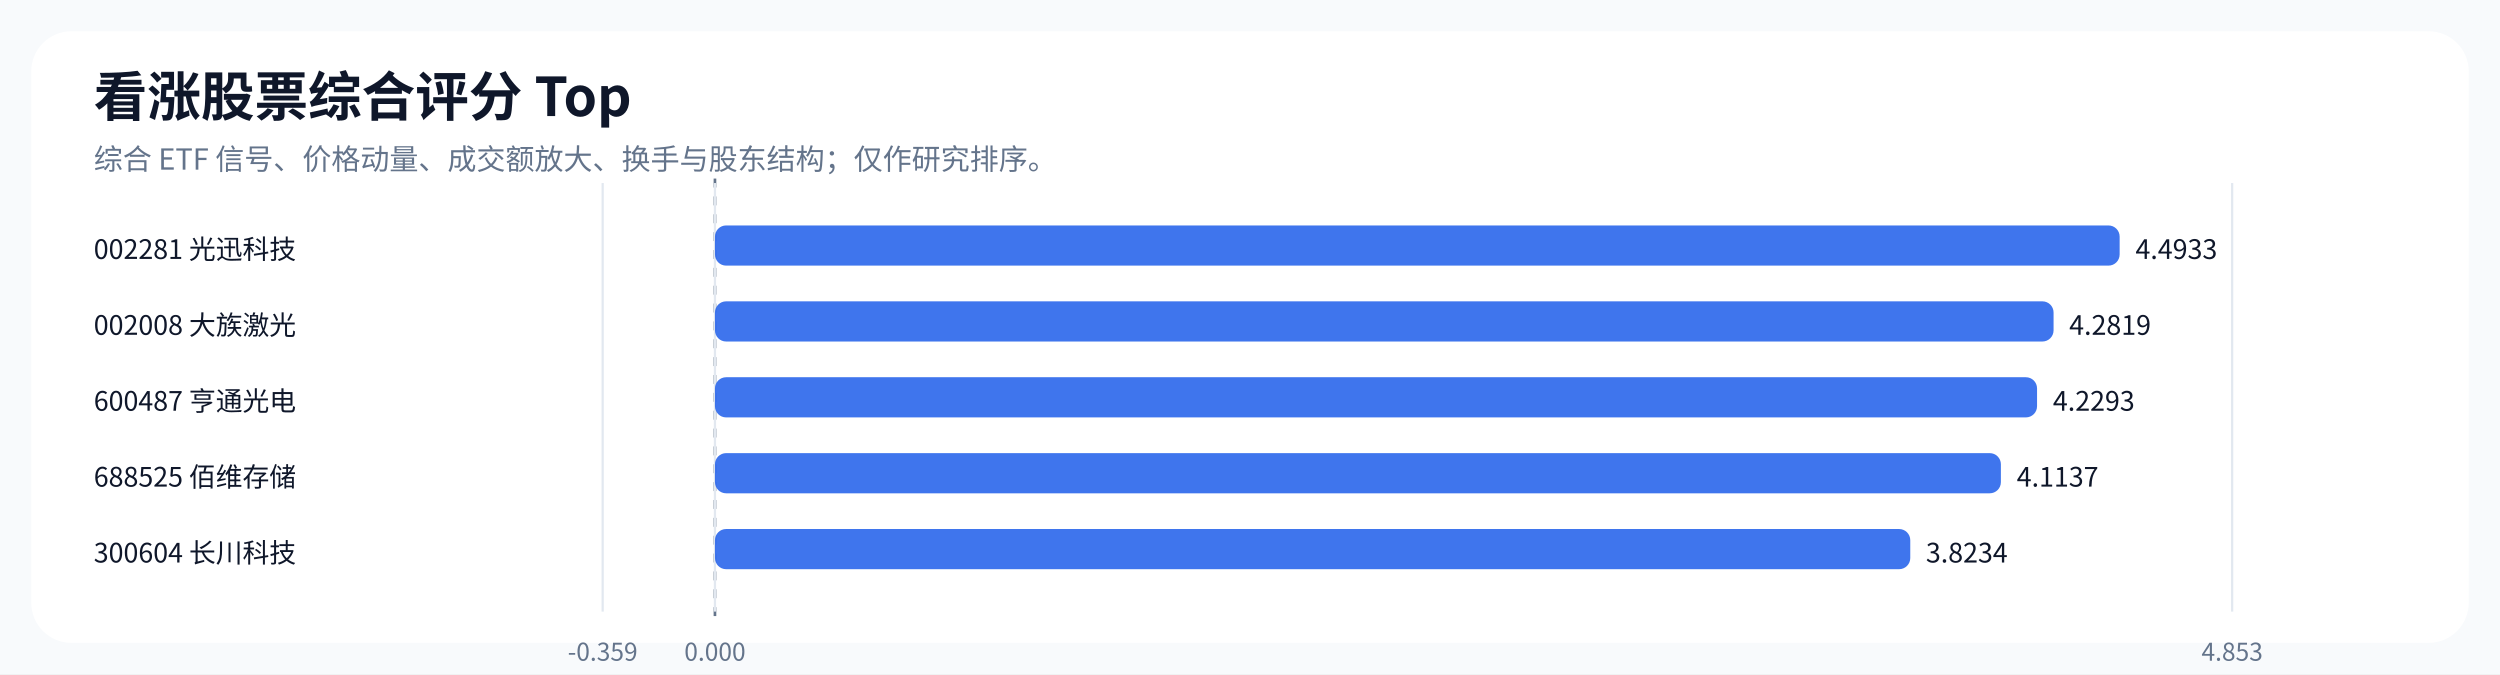
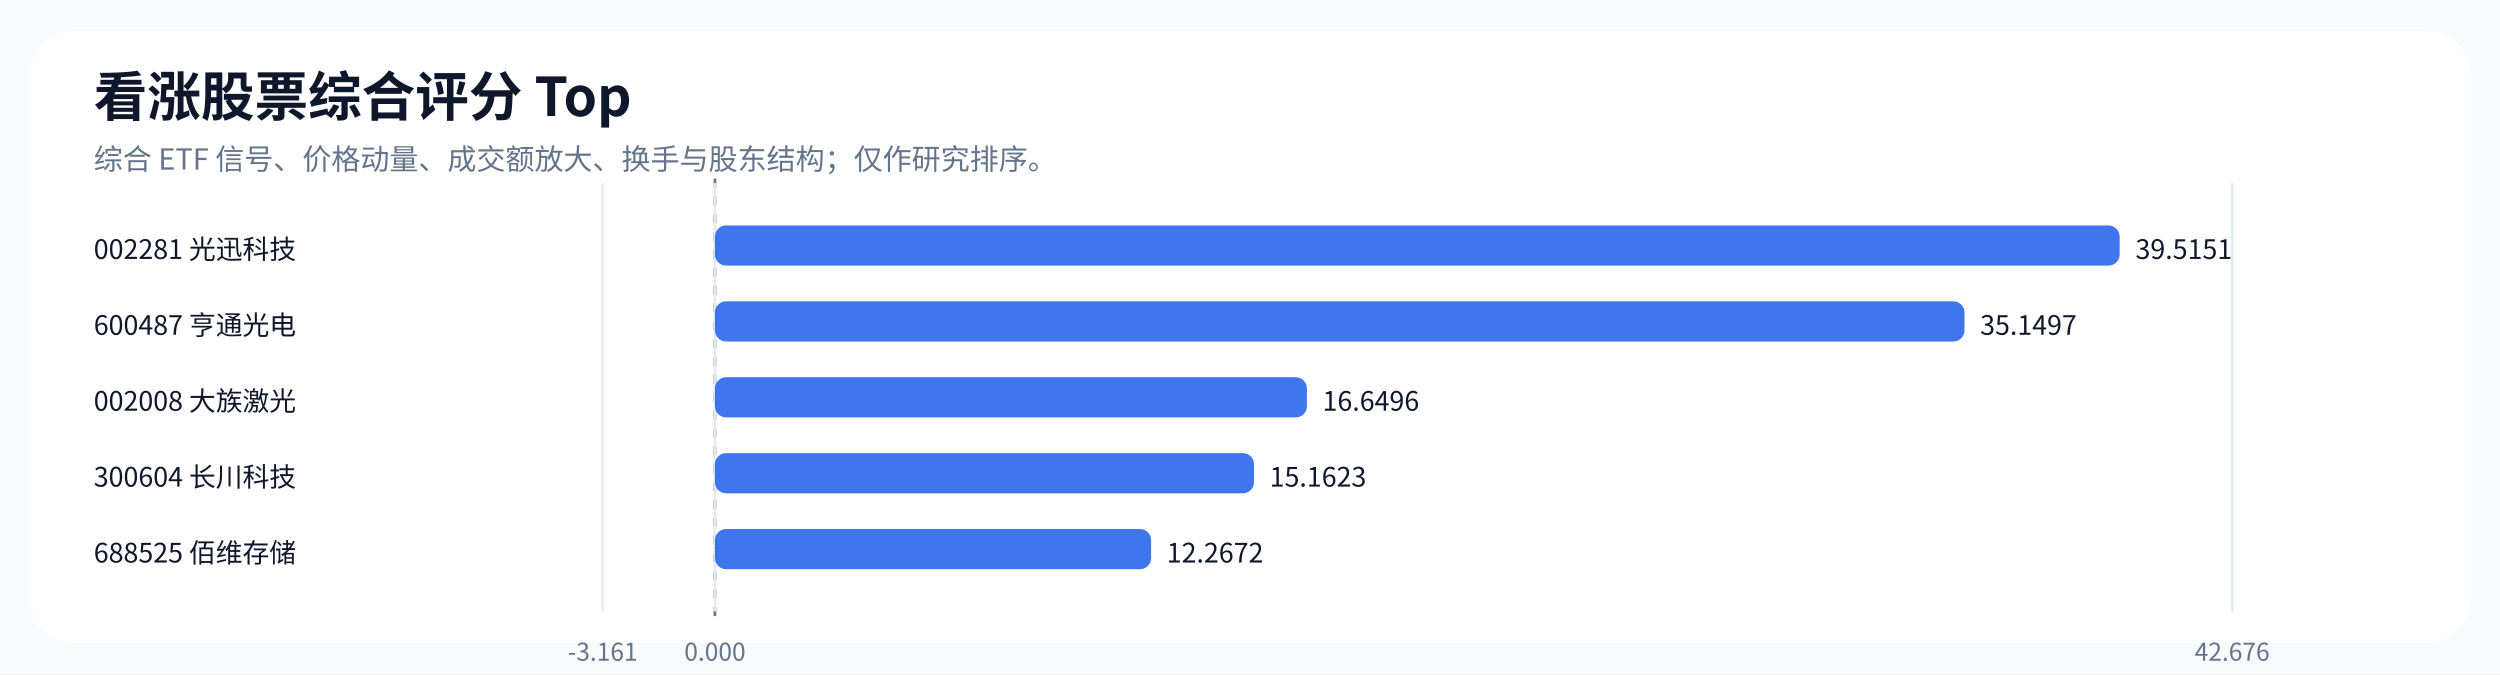
<svg xmlns="http://www.w3.org/2000/svg" width="1120" height="302" viewBox="0 0 1120 302" role="img">
  <style>
  text { font-family: 'Noto Sans CJK SC','Microsoft YaHei','PingFang SC','WenQuanYi Micro Hei',Arial,sans-serif; fill: #0f172a; }
  .title { font-size: 24px; font-weight: 800; }
  .subtitle { font-size: 13px; fill: #64748b; }
  .label { font-size: 12px; fill: #0f172a; }
  .muted { font-size: 11px; fill: #64748b; }
  .axis { stroke: #e2e8f0; stroke-width: 1; }
</style>
  <rect width="100%" height="100%" fill="#f8fafc" />
  <rect x="14" y="14" width="1092" height="274" rx="18" fill="#ffffff" />
  <text x="42" y="52" class="title">看涨股票综合评分 Top</text>
  <text x="42" y="76" class="subtitle">综合 ETF 信号、价格动量、成交额放大、换手与股东结构；仅作研究排序。</text>
  <line x1="320.3" y1="80" x2="320.3" y2="276" stroke="#64748b" stroke-width="1.2" stroke-dasharray="4 4" />
  <line x1="270.0" y1="82" x2="270.0" y2="274" class="axis" />
-   <text x="270.0" y="296" text-anchor="middle" class="muted">-0.359</text>
+   <text x="270.0" y="296" text-anchor="middle" class="muted">-3.161</text>
  <line x1="320.3" y1="82" x2="320.3" y2="274" class="axis" />
  <text x="320.3" y="296" text-anchor="middle" class="muted">0.000</text>
  <line x1="1000.0" y1="82" x2="1000.0" y2="274" class="axis" />
-   <text x="1000.0" y="296" text-anchor="middle" class="muted">4.853</text>
+   <text x="1000.0" y="296" text-anchor="middle" class="muted">42.676</text>
  <text x="42" y="116" class="label">002281 光迅科技</text>
  <rect x="320.3" y="101" width="629.3" height="18" rx="5" fill="#2563eb" opacity="0.88" />
-   <text x="956.7" y="116" text-anchor="start" class="label">4.4933</text>
-   <text x="42" y="150" class="label">002008 大族激光</text>
-   <rect x="320.3" y="135" width="599.7" height="18" rx="5" fill="#2563eb" opacity="0.88" />
-   <text x="927.0" y="150" text-anchor="start" class="label">4.2819</text>
-   <text x="42" y="184" class="label">600487 亨通光电</text>
-   <rect x="320.3" y="169" width="592.3" height="18" rx="5" fill="#2563eb" opacity="0.88" />
-   <text x="919.7" y="184" text-anchor="start" class="label">4.2293</text>
-   <text x="42" y="218" class="label">688525 佰维存储</text>
-   <rect x="320.3" y="203" width="576.1" height="18" rx="5" fill="#2563eb" opacity="0.88" />
-   <text x="903.5" y="218" text-anchor="start" class="label">4.1137</text>
-   <text x="42" y="252" class="label">300604 长川科技</text>
-   <rect x="320.3" y="237" width="535.5" height="18" rx="5" fill="#2563eb" opacity="0.88" />
-   <text x="862.8" y="252" text-anchor="start" class="label">3.8234</text>
+   <text x="956.7" y="116" text-anchor="start" class="label">39.5151</text>
+   <text x="42" y="150" class="label">600487 亨通光电</text>
+   <rect x="320.3" y="135" width="559.8" height="18" rx="5" fill="#2563eb" opacity="0.88" />
+   <text x="887.1" y="150" text-anchor="start" class="label">35.1497</text>
+   <text x="42" y="184" class="label">002008 大族激光</text>
+   <rect x="320.3" y="169" width="265.2" height="18" rx="5" fill="#2563eb" opacity="0.88" />
+   <text x="592.5" y="184" text-anchor="start" class="label">16.6496</text>
+   <text x="42" y="218" class="label">300604 长川科技</text>
+   <rect x="320.3" y="203" width="241.5" height="18" rx="5" fill="#2563eb" opacity="0.88" />
+   <text x="568.8" y="218" text-anchor="start" class="label">15.1623</text>
+   <text x="42" y="252" class="label">688525 佰维存储</text>
+   <rect x="320.3" y="237" width="195.4" height="18" rx="5" fill="#2563eb" opacity="0.88" />
+   <text x="522.7" y="252" text-anchor="start" class="label">12.2672</text>
</svg>
